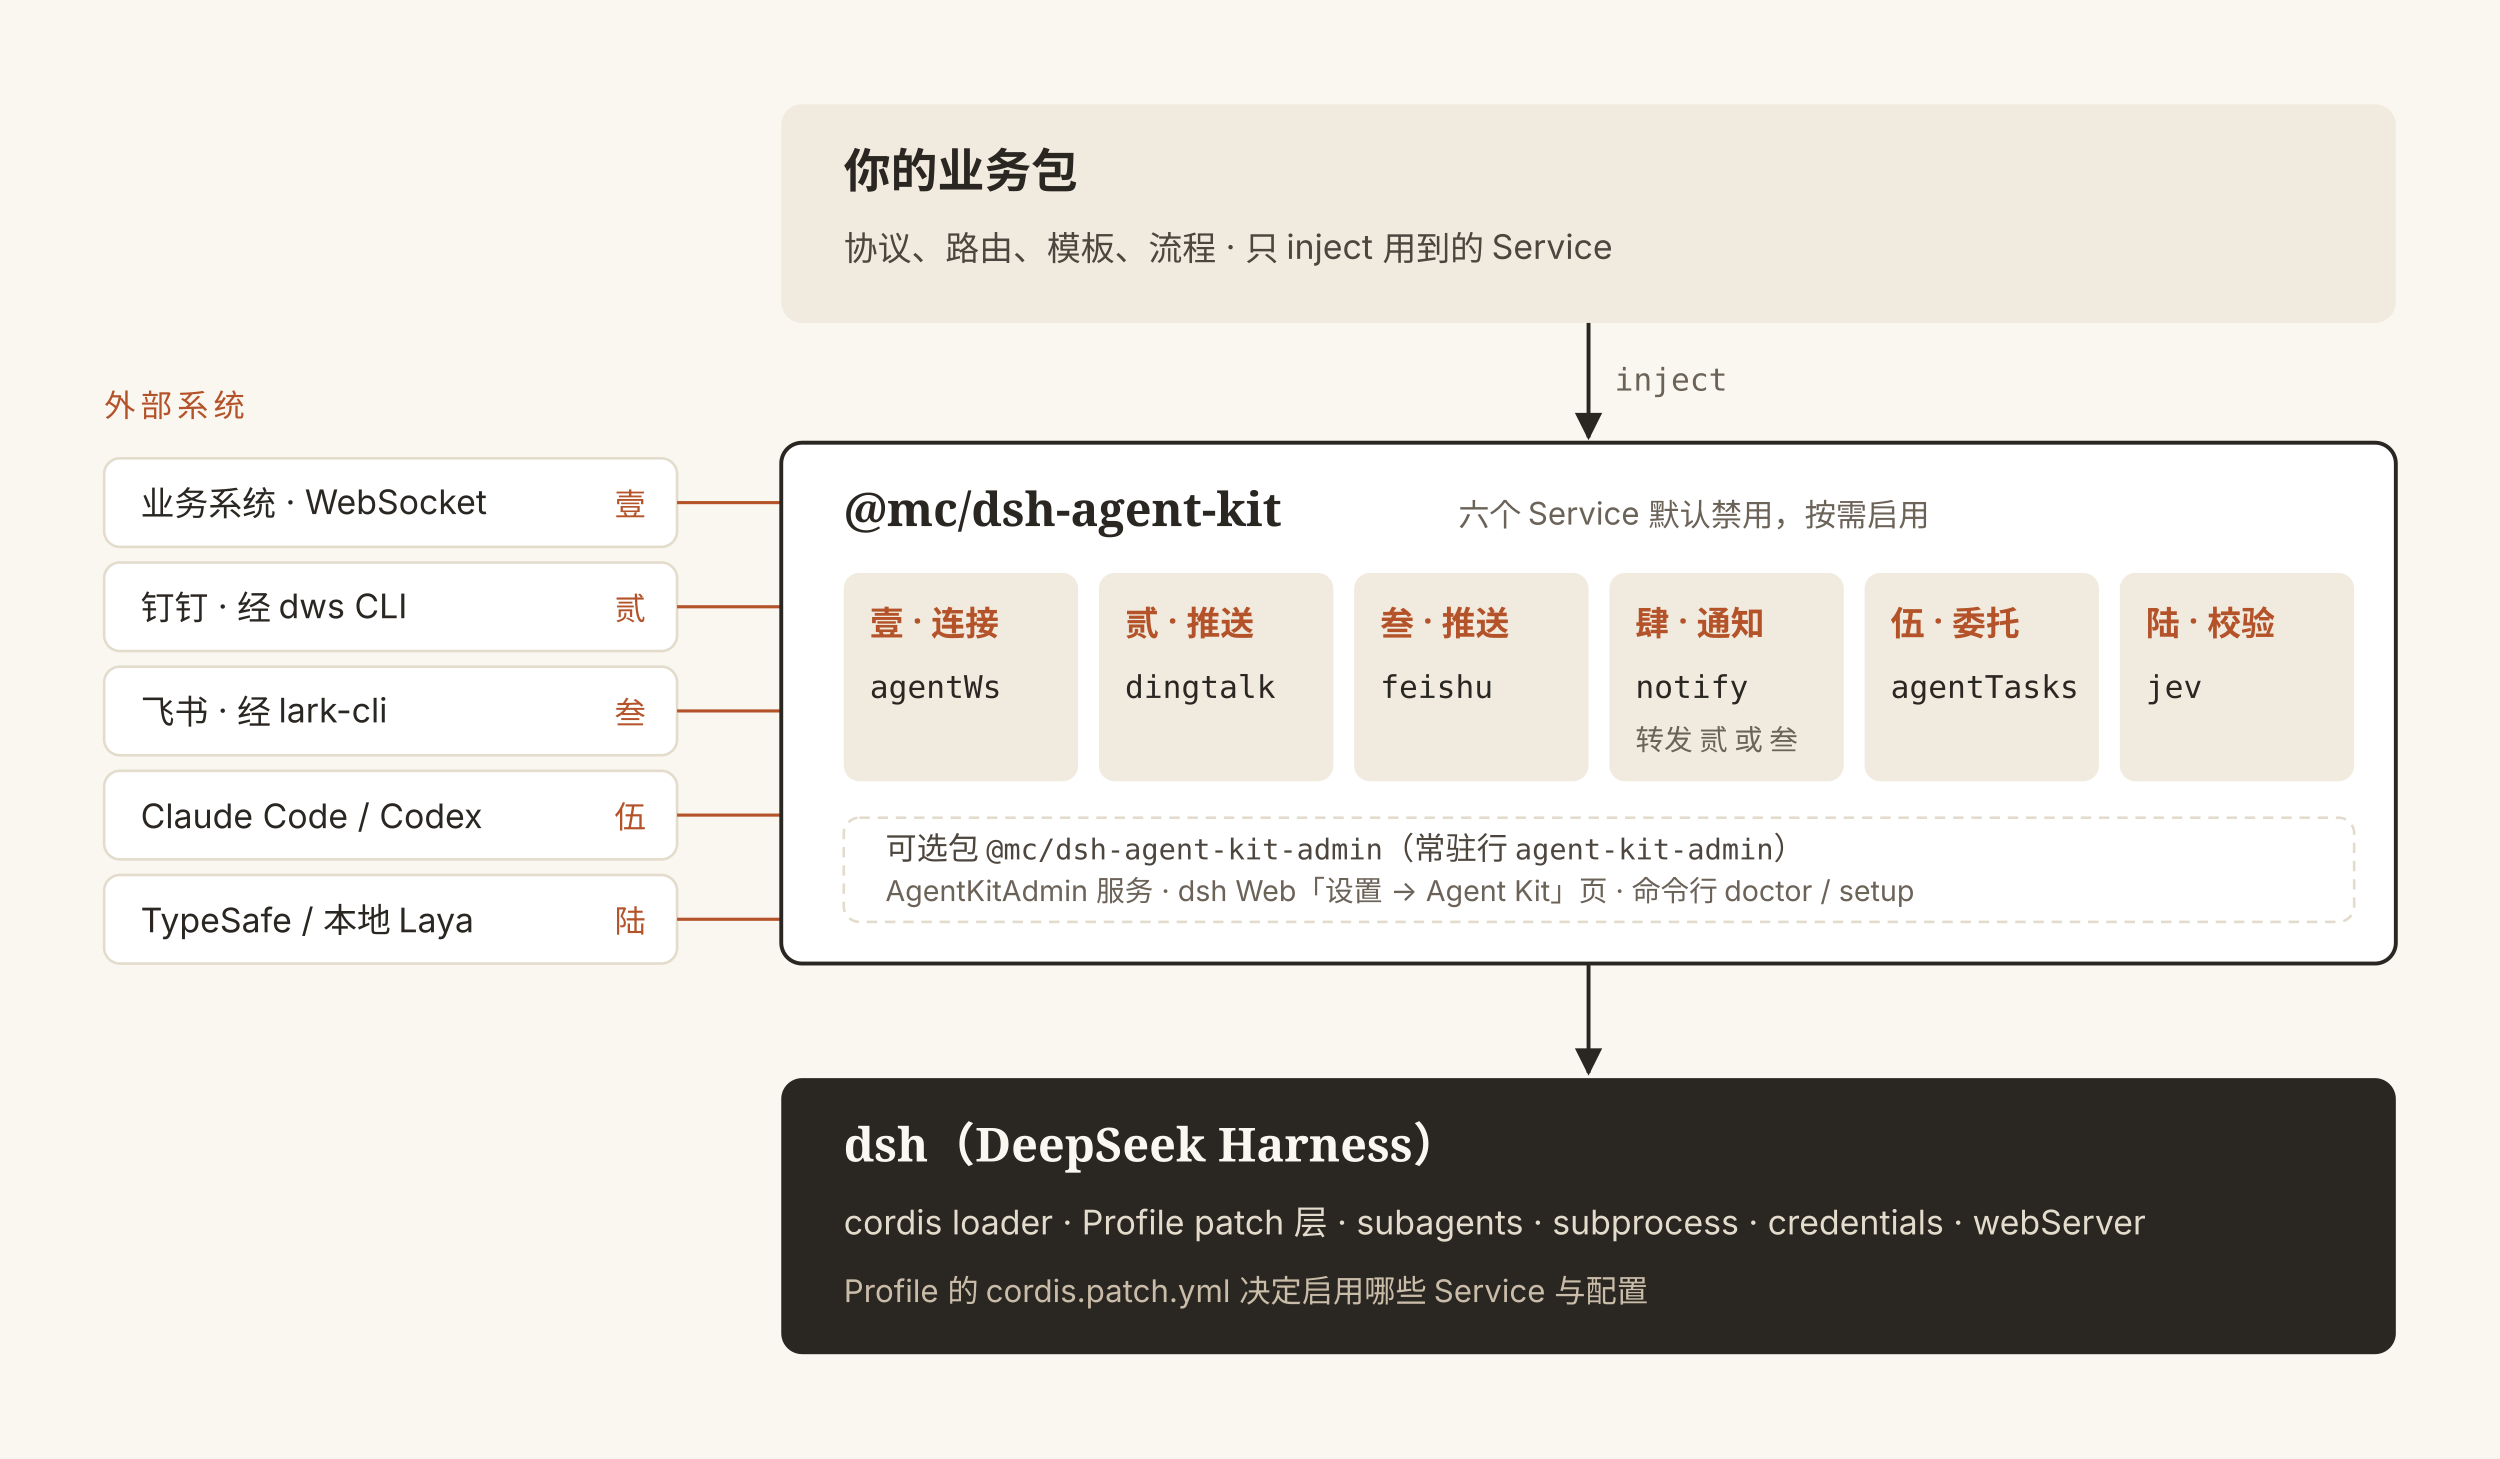
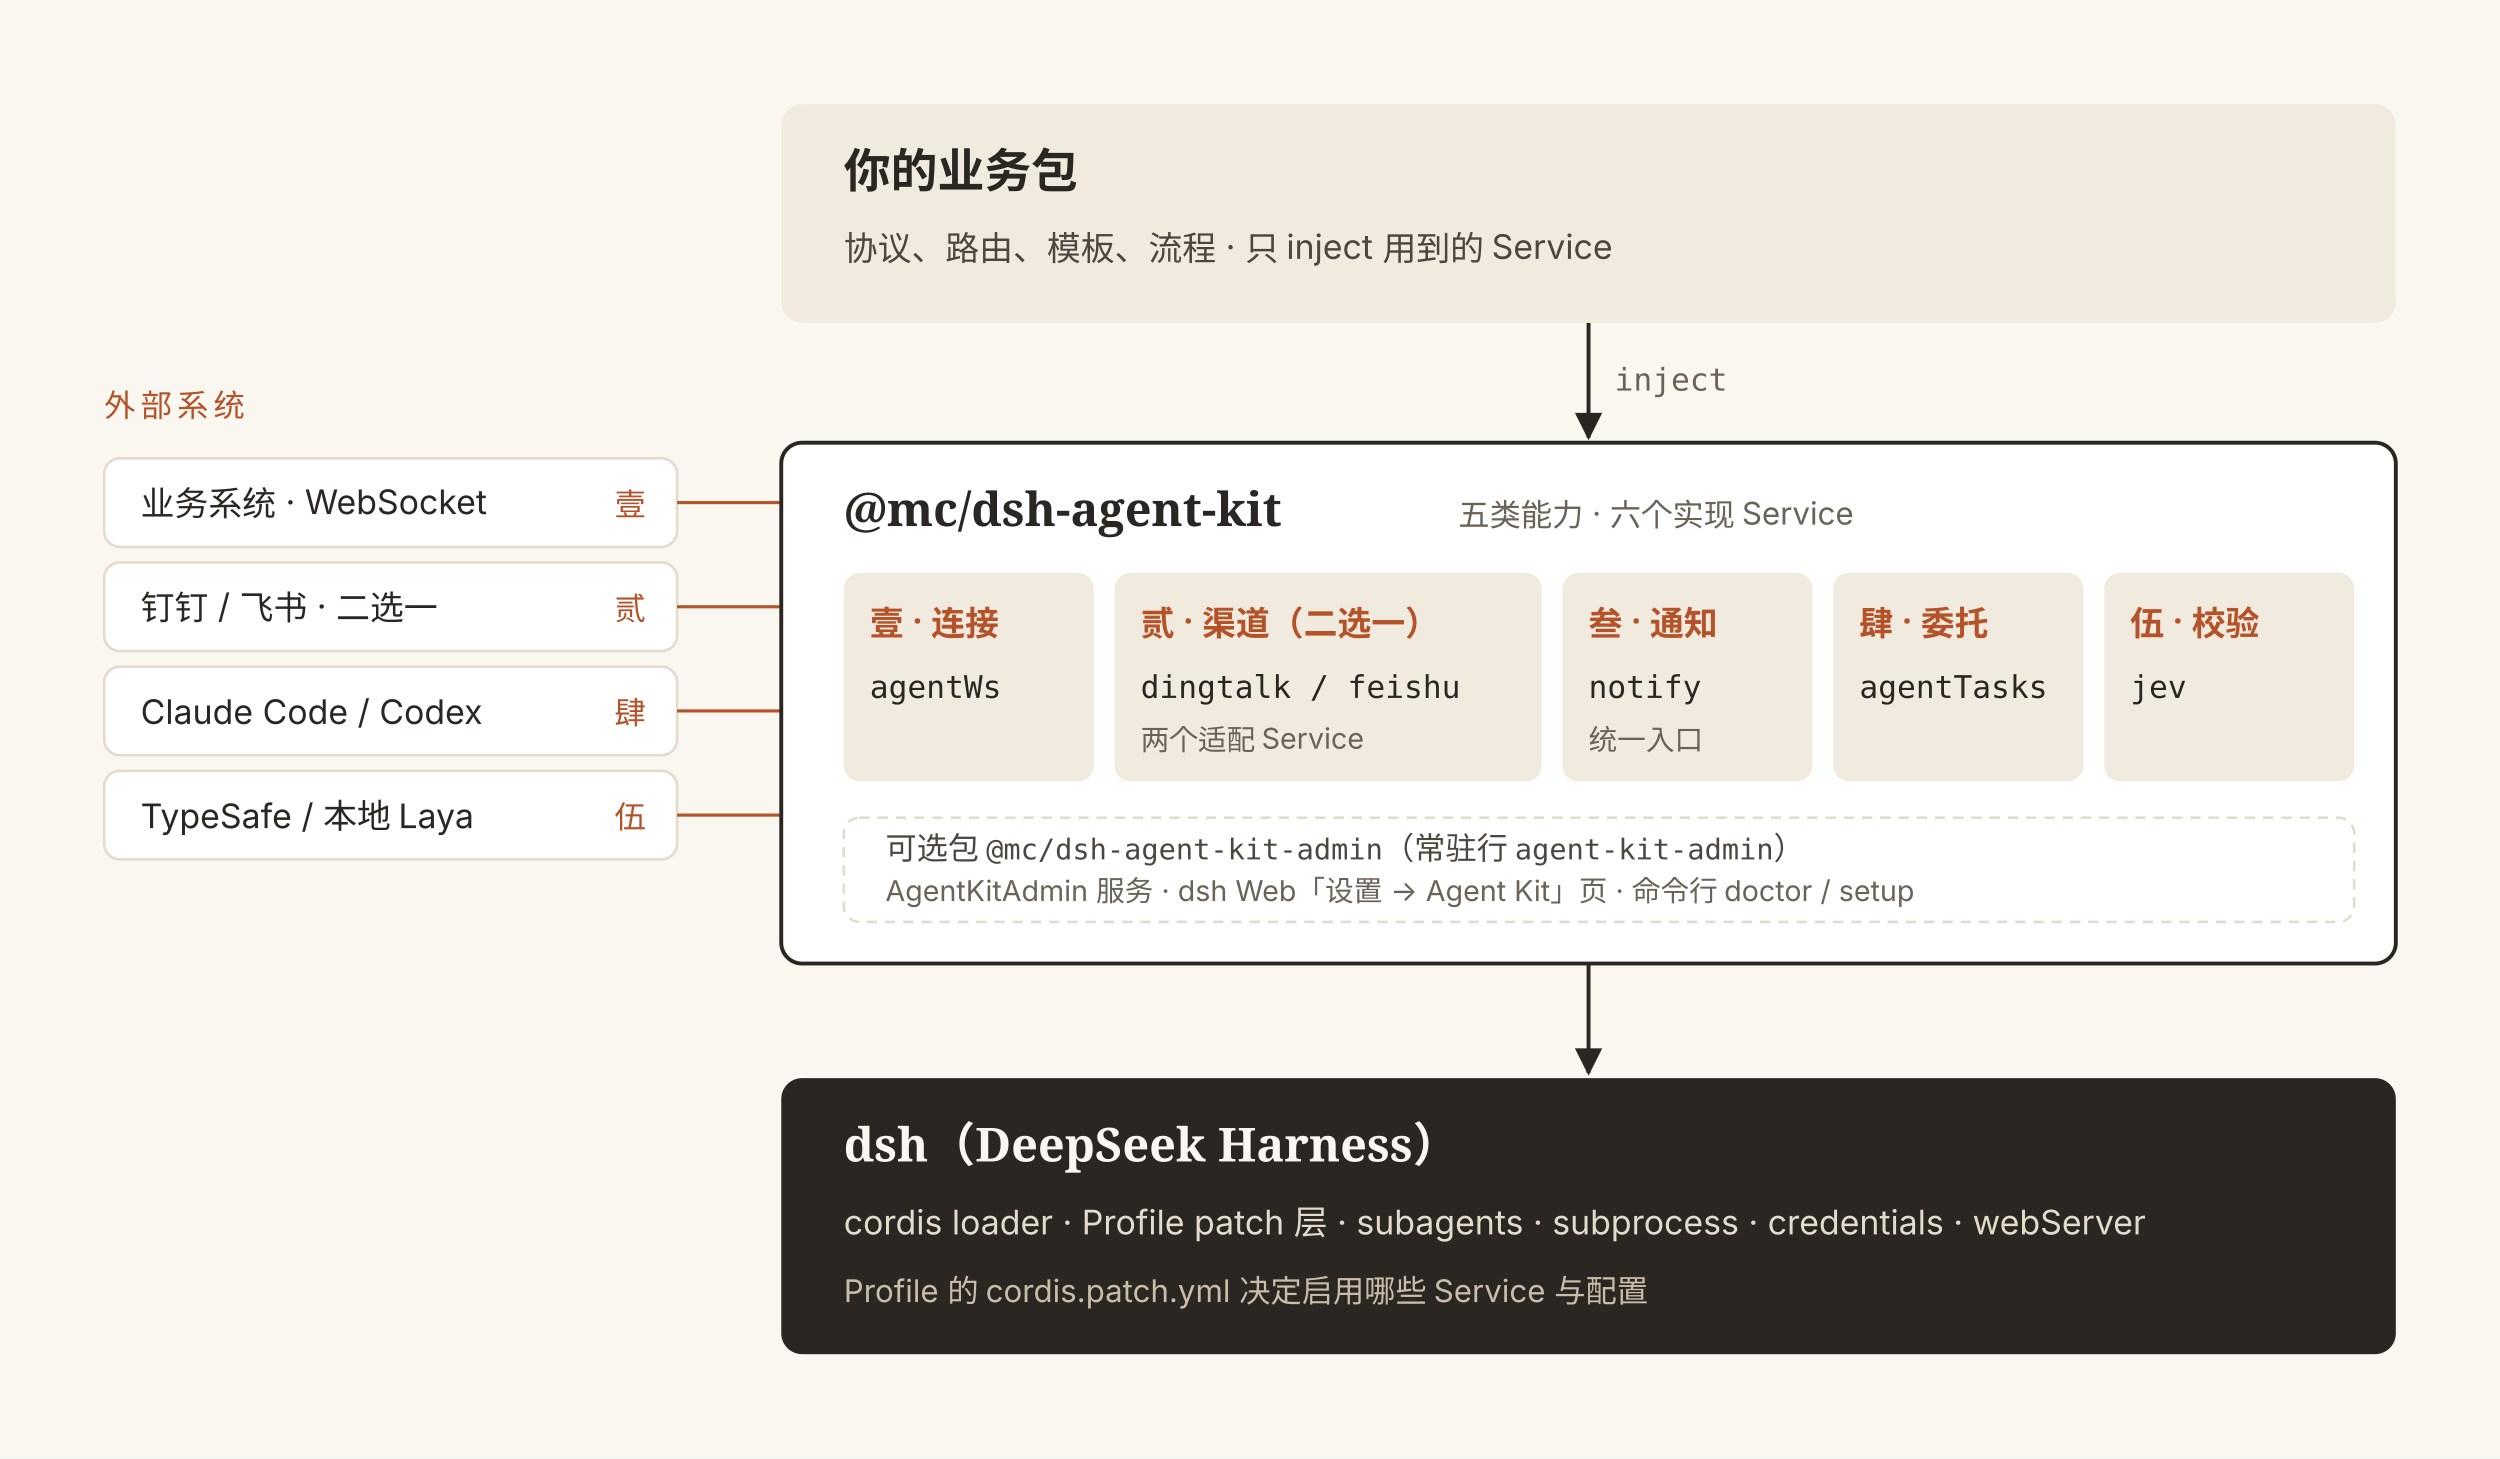
<svg xmlns="http://www.w3.org/2000/svg" viewBox="0 0 960 560" width="960" height="560" role="img" aria-labelledby="t d">
  <style>
    .serif { font-family: 'Noto Serif SC', 'Songti SC', serif; font-weight: 700; }
    .sans { font-family: 'Noto Sans SC', -apple-system, 'PingFang SC', sans-serif; }
    .mono { font-family: 'JetBrains Mono', ui-monospace, Menlo, monospace; }
  </style>
  <rect width="960" height="560" fill="#FAF7F0" />
  <text x="40" y="160" class="sans" font-size="12" letter-spacing="2" fill="#B4532A">外部系统</text>
  <g class="sans" font-size="13" fill="#2A2622">
    <rect x="40" y="176" width="220" height="34" rx="6" fill="#FFFFFF" stroke="#E3DCCD" />
    <text x="54" y="198">业务系统 · WebSocket</text>
    <text x="248" y="198" text-anchor="end" fill="#B4532A" font-size="12">壹</text>
    <rect x="40" y="216" width="220" height="34" rx="6" fill="#FFFFFF" stroke="#E3DCCD" />
-     <text x="54" y="238">钉钉 · 经 dws CLI</text>
+     <text x="54" y="238">钉钉 / 飞书 · 二选一</text>
    <text x="248" y="238" text-anchor="end" fill="#B4532A" font-size="12">贰</text>
    <rect x="40" y="256" width="220" height="34" rx="6" fill="#FFFFFF" stroke="#E3DCCD" />
-     <text x="54" y="278">飞书 · 经 lark-cli</text>
-     <text x="248" y="278" text-anchor="end" fill="#B4532A" font-size="12">叁</text>
+     <text x="54" y="278">Claude Code / Codex</text>
+     <text x="248" y="278" text-anchor="end" fill="#B4532A" font-size="12">肆</text>
    <rect x="40" y="296" width="220" height="34" rx="6" fill="#FFFFFF" stroke="#E3DCCD" />
-     <text x="54" y="318">Claude Code / Codex</text>
+     <text x="54" y="318">TypeSafe / 本地 Laya</text>
    <text x="248" y="318" text-anchor="end" fill="#B4532A" font-size="12">伍</text>
-     <rect x="40" y="336" width="220" height="34" rx="6" fill="#FFFFFF" stroke="#E3DCCD" />
-     <text x="54" y="358">TypeSafe / 本地 Laya</text>
-     <text x="248" y="358" text-anchor="end" fill="#B4532A" font-size="12">陆</text>
  </g>
  <g stroke="#B4532A" stroke-width="1.2">
    <line x1="260" y1="193" x2="300" y2="193" />
    <line x1="260" y1="233" x2="300" y2="233" />
    <line x1="260" y1="273" x2="300" y2="273" />
    <line x1="260" y1="313" x2="300" y2="313" />
-     <line x1="260" y1="353" x2="300" y2="353" />
  </g>
  <rect x="300" y="40" width="620" height="84" rx="8" fill="#F1EBDF" />
  <text x="324" y="72" class="serif" font-size="18" fill="#2A2622">你的业务包</text>
  <text x="324" y="100" class="sans" font-size="13" fill="#4D463E">协议、路由、模板、流程 · 只 inject 用到的 Service</text>
  <text x="620" y="150" class="mono" font-size="12" fill="#6B6258">inject</text>
  <line x1="610" y1="124" x2="610" y2="168" stroke="#2A2622" stroke-width="1.5" marker-end="url(#arrow)" />
  <rect x="300" y="170" width="620" height="200" rx="8" fill="#FFFFFF" stroke="#2A2622" stroke-width="1.5" />
  <text x="324" y="202" class="serif" font-size="18" fill="#2A2622">@mc/dsh-agent-kit</text>
-   <text x="560" y="202" class="sans" font-size="12" fill="#6B6258">六个 Service 默认禁用，按需启用</text>
+   <text x="560" y="202" class="sans" font-size="12" fill="#6B6258">五类能力 · 六个实现 Service</text>
  <g class="sans">
-     <rect x="324" y="220" width="90" height="80" rx="6" fill="#F1EBDF" />
+     <rect x="324" y="220" width="96" height="80" rx="6" fill="#F1EBDF" />
    <text x="334" y="244" class="serif" font-size="13" fill="#B4532A">壹 · 连接</text>
    <text x="334" y="268" class="mono" font-size="12" fill="#2A2622">agentWs</text>
-     <rect x="422" y="220" width="90" height="80" rx="6" fill="#F1EBDF" />
-     <text x="432" y="244" class="serif" font-size="13" fill="#B4532A">贰 · 推送</text>
-     <text x="432" y="268" class="mono" font-size="12" fill="#2A2622">dingtalk</text>
-     <rect x="520" y="220" width="90" height="80" rx="6" fill="#F1EBDF" />
-     <text x="530" y="244" class="serif" font-size="13" fill="#B4532A">叁 · 推送</text>
-     <text x="530" y="268" class="mono" font-size="12" fill="#2A2622">feishu</text>
-     <rect x="618" y="220" width="90" height="80" rx="6" fill="#F1EBDF" />
-     <text x="628" y="244" class="serif" font-size="13" fill="#B4532A">肆 · 通知</text>
-     <text x="628" y="268" class="mono" font-size="12" fill="#2A2622">notify</text>
-     <text x="628" y="288" font-size="11" fill="#6B6258">转发 贰 或 叁</text>
-     <rect x="716" y="220" width="90" height="80" rx="6" fill="#F1EBDF" />
-     <text x="726" y="244" class="serif" font-size="13" fill="#B4532A">伍 · 委托</text>
-     <text x="726" y="268" class="mono" font-size="12" fill="#2A2622">agentTasks</text>
-     <rect x="814" y="220" width="90" height="80" rx="6" fill="#F1EBDF" />
-     <text x="824" y="244" class="serif" font-size="13" fill="#B4532A">陆 · 校验</text>
-     <text x="824" y="268" class="mono" font-size="12" fill="#2A2622">jev</text>
+     <rect x="428" y="220" width="164" height="80" rx="6" fill="#F1EBDF" />
+     <text x="438" y="244" class="serif" font-size="13" fill="#B4532A">贰 · 渠道（二选一）</text>
+     <text x="438" y="268" class="mono" font-size="12" fill="#2A2622">dingtalk / feishu</text>
+     <text x="438" y="288" font-size="11" fill="#6B6258">两个适配 Service</text>
+     <rect x="600" y="220" width="96" height="80" rx="6" fill="#F1EBDF" />
+     <text x="610" y="244" class="serif" font-size="13" fill="#B4532A">叁 · 通知</text>
+     <text x="610" y="268" class="mono" font-size="12" fill="#2A2622">notify</text>
+     <text x="610" y="288" font-size="11" fill="#6B6258">统一入口</text>
+     <rect x="704" y="220" width="96" height="80" rx="6" fill="#F1EBDF" />
+     <text x="714" y="244" class="serif" font-size="13" fill="#B4532A">肆 · 委托</text>
+     <text x="714" y="268" class="mono" font-size="12" fill="#2A2622">agentTasks</text>
+     <rect x="808" y="220" width="96" height="80" rx="6" fill="#F1EBDF" />
+     <text x="818" y="244" class="serif" font-size="13" fill="#B4532A">伍 · 校验</text>
+     <text x="818" y="268" class="mono" font-size="12" fill="#2A2622">jev</text>
  </g>
  <rect x="324" y="314" width="580" height="40" rx="6" fill="none" stroke="#E3DCCD" stroke-dasharray="4 3" />
  <text x="340" y="330" class="sans" font-size="12" fill="#4D463E">可选包 <tspan class="mono" font-size="11">@mc/dsh-agent-kit-admin</tspan>（常驻行 <tspan class="mono" font-size="11">agent-kit-admin</tspan>）</text>
  <text x="340" y="346" class="sans" font-size="11" fill="#6B6258">AgentKitAdmin 服务 · dsh Web「设置 → Agent Kit」页 · 命令行 doctor / setup</text>
  <line x1="610" y1="370" x2="610" y2="412" stroke="#2A2622" stroke-width="1.5" marker-end="url(#arrow)" />
  <rect x="300" y="414" width="620" height="106" rx="8" fill="#2A2622" />
  <text x="324" y="446" class="serif" font-size="18" fill="#FAF7F0">dsh（DeepSeek Harness）</text>
  <text x="324" y="474" class="sans" font-size="13" fill="#E3DCCD">cordis loader · Profile patch 层 · subagents · subprocess · credentials · webServer</text>
  <text x="324" y="500" class="sans" font-size="12" fill="#C9BCA8">Profile 的 cordis.patch.yml 决定启用哪些 Service 与配置</text>
  <defs>
    <marker id="arrow" viewBox="0 0 10 10" refX="9" refY="5" markerWidth="7" markerHeight="7" orient="auto-start-reverse">
      <path d="M0 0 L10 5 L0 10 z" fill="#2A2622" />
    </marker>
  </defs>
</svg>
